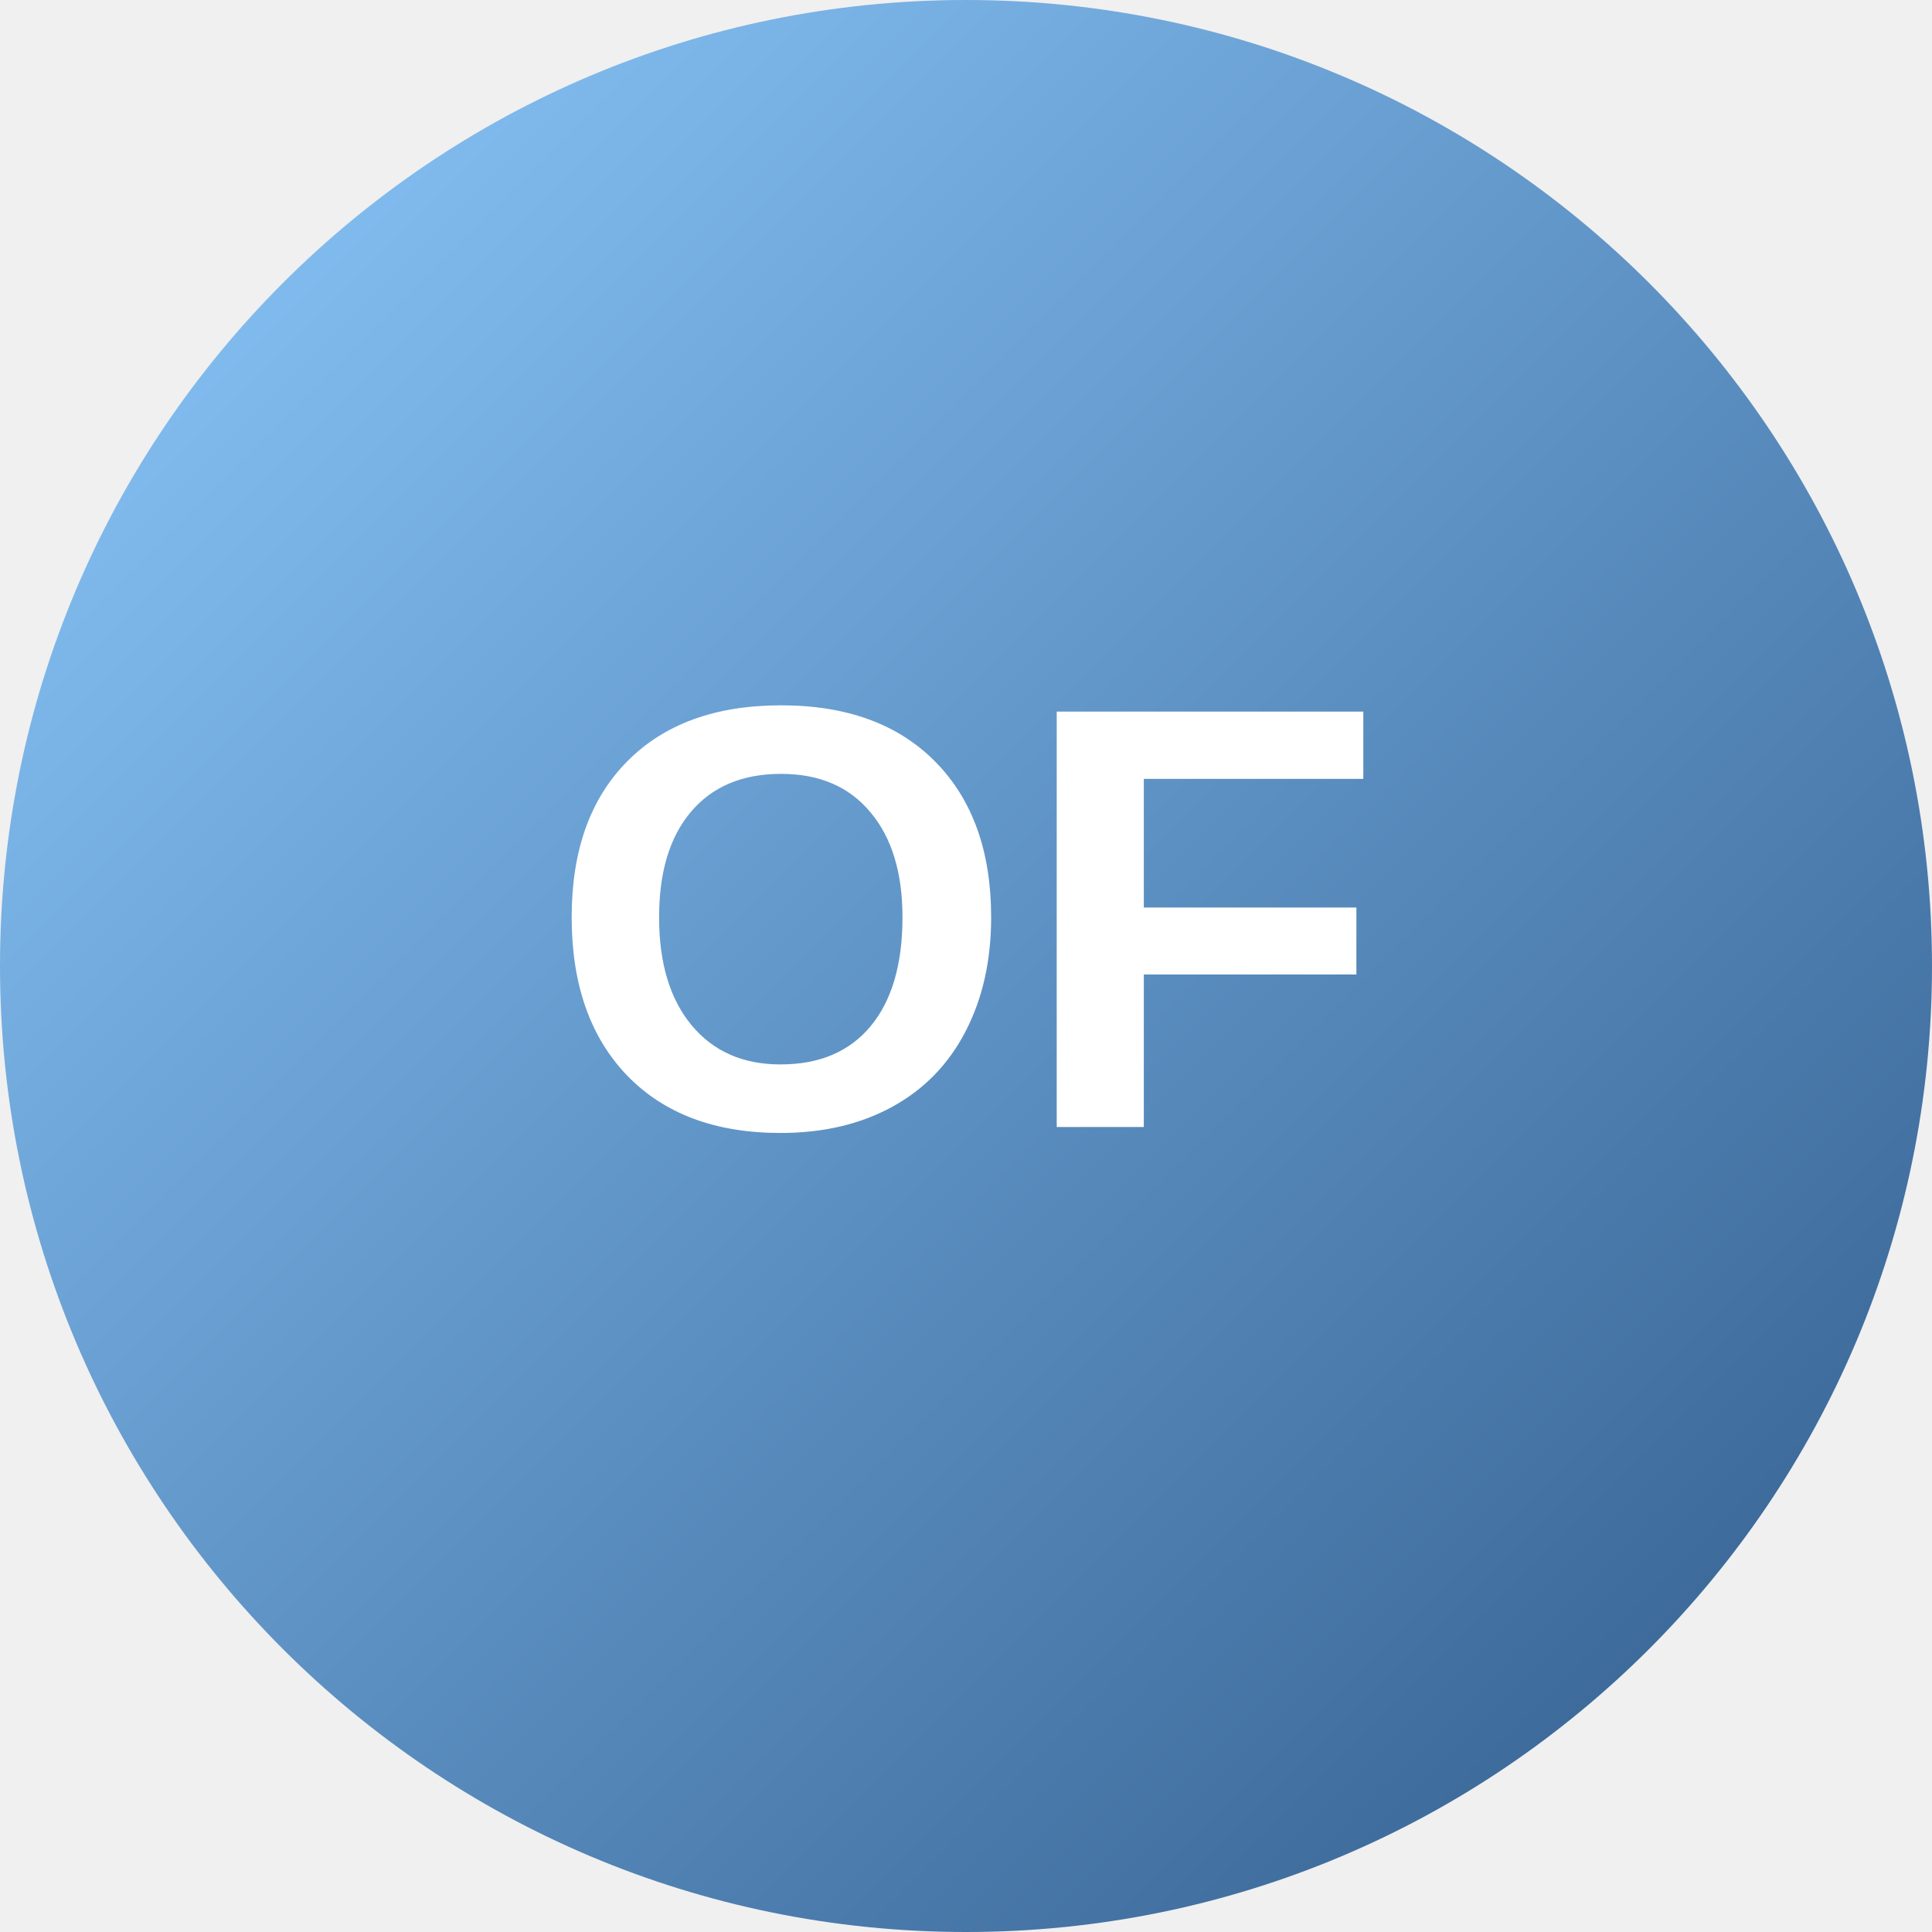
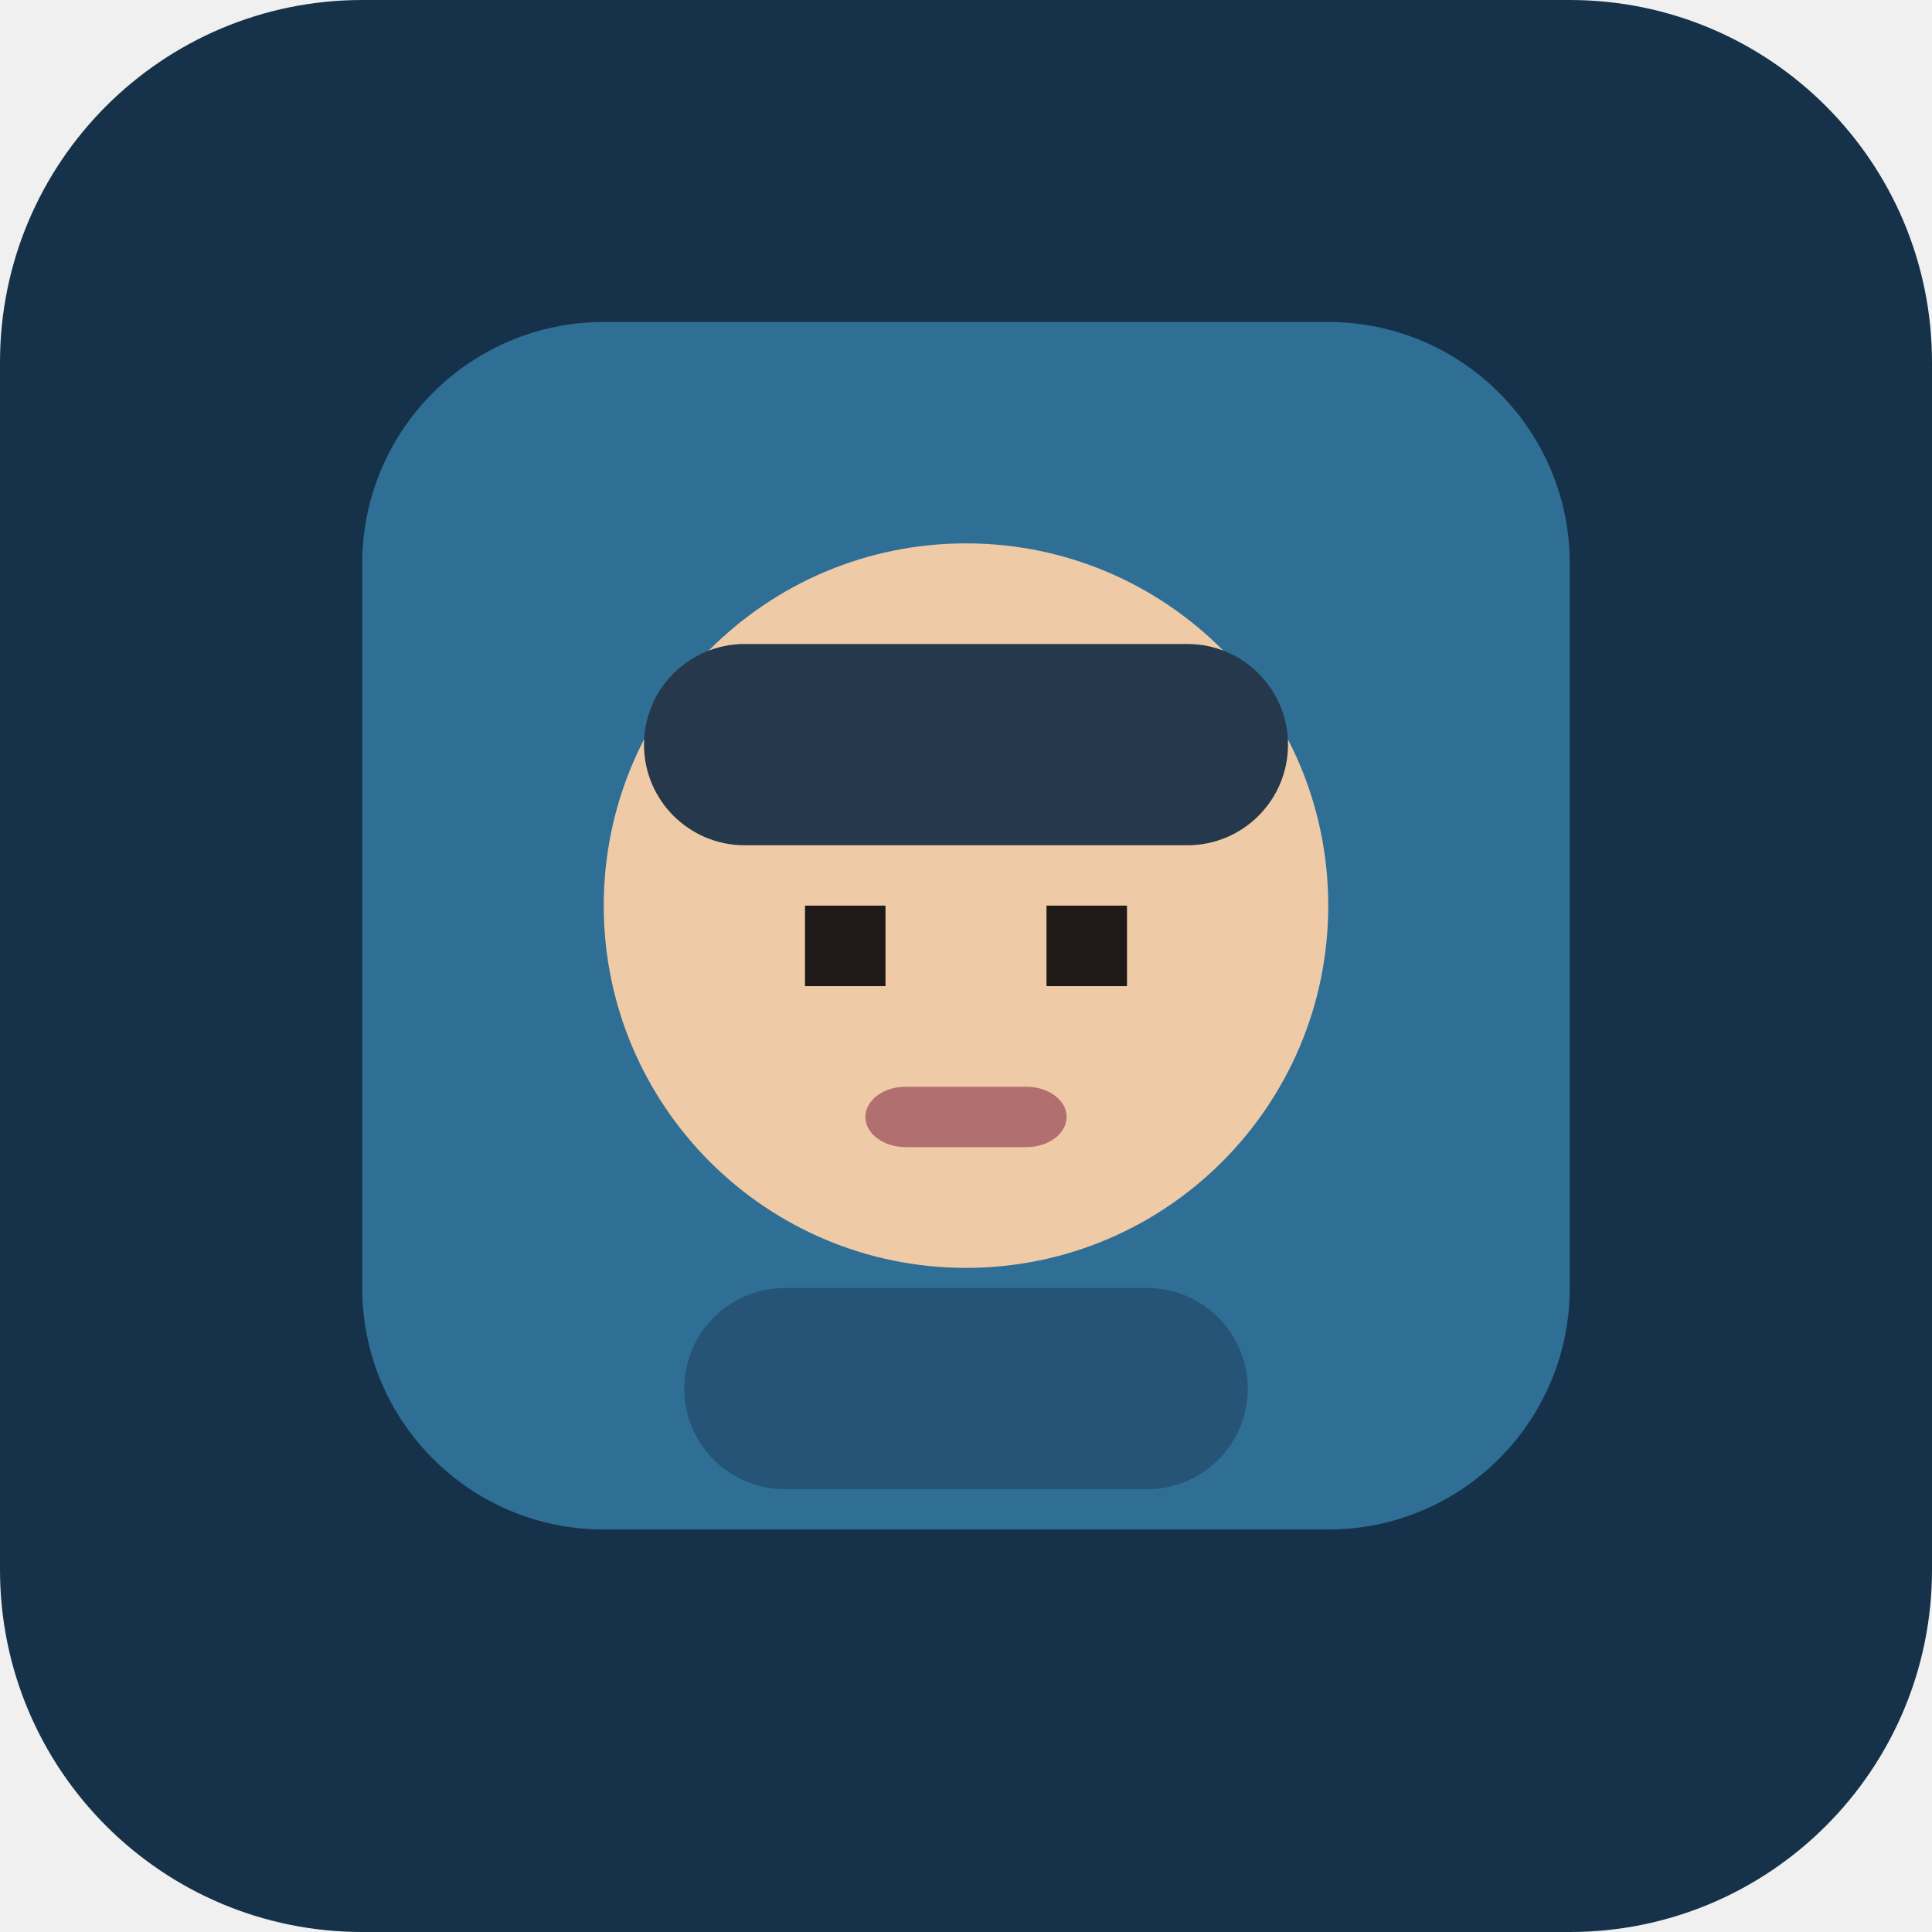
<svg xmlns="http://www.w3.org/2000/svg" width="96" height="96" viewBox="0 0 96 96">
-   <defs>
-     <linearGradient id="g" x1="0" y1="0" x2="1" y2="1">
-       <stop stop-color="#8ecbff" />
-       <stop offset="1" stop-color="#2f5a8a" />
-     </linearGradient>
-   </defs>
-   <rect width="96" height="96" rx="48" fill="url(#g)" />
-   <text x="48" y="56" font-size="30" text-anchor="middle" fill="white" font-family="Arial" font-weight="700">OF</text>
+   <rect width="96" height="96" rx="18" fill="#16324a" />
+   <rect x="18" y="16" width="60" height="60" rx="12" fill="#2f6f96" />
+   <circle cx="48" cy="45" r="18" fill="#efcaa6" />
+   <rect x="32" y="32" width="32" height="10" rx="5" fill="#26384b" />
+   <rect x="40" y="45" width="4" height="4" fill="#1f1a17" />
+   <rect x="52" y="45" width="4" height="4" fill="#1f1a17" />
+   <rect x="43" y="54" width="10" height="3" rx="2" fill="#b26f6f" />
+   <rect x="34" y="64" width="28" height="10" rx="5" fill="#255477" />
</svg>
